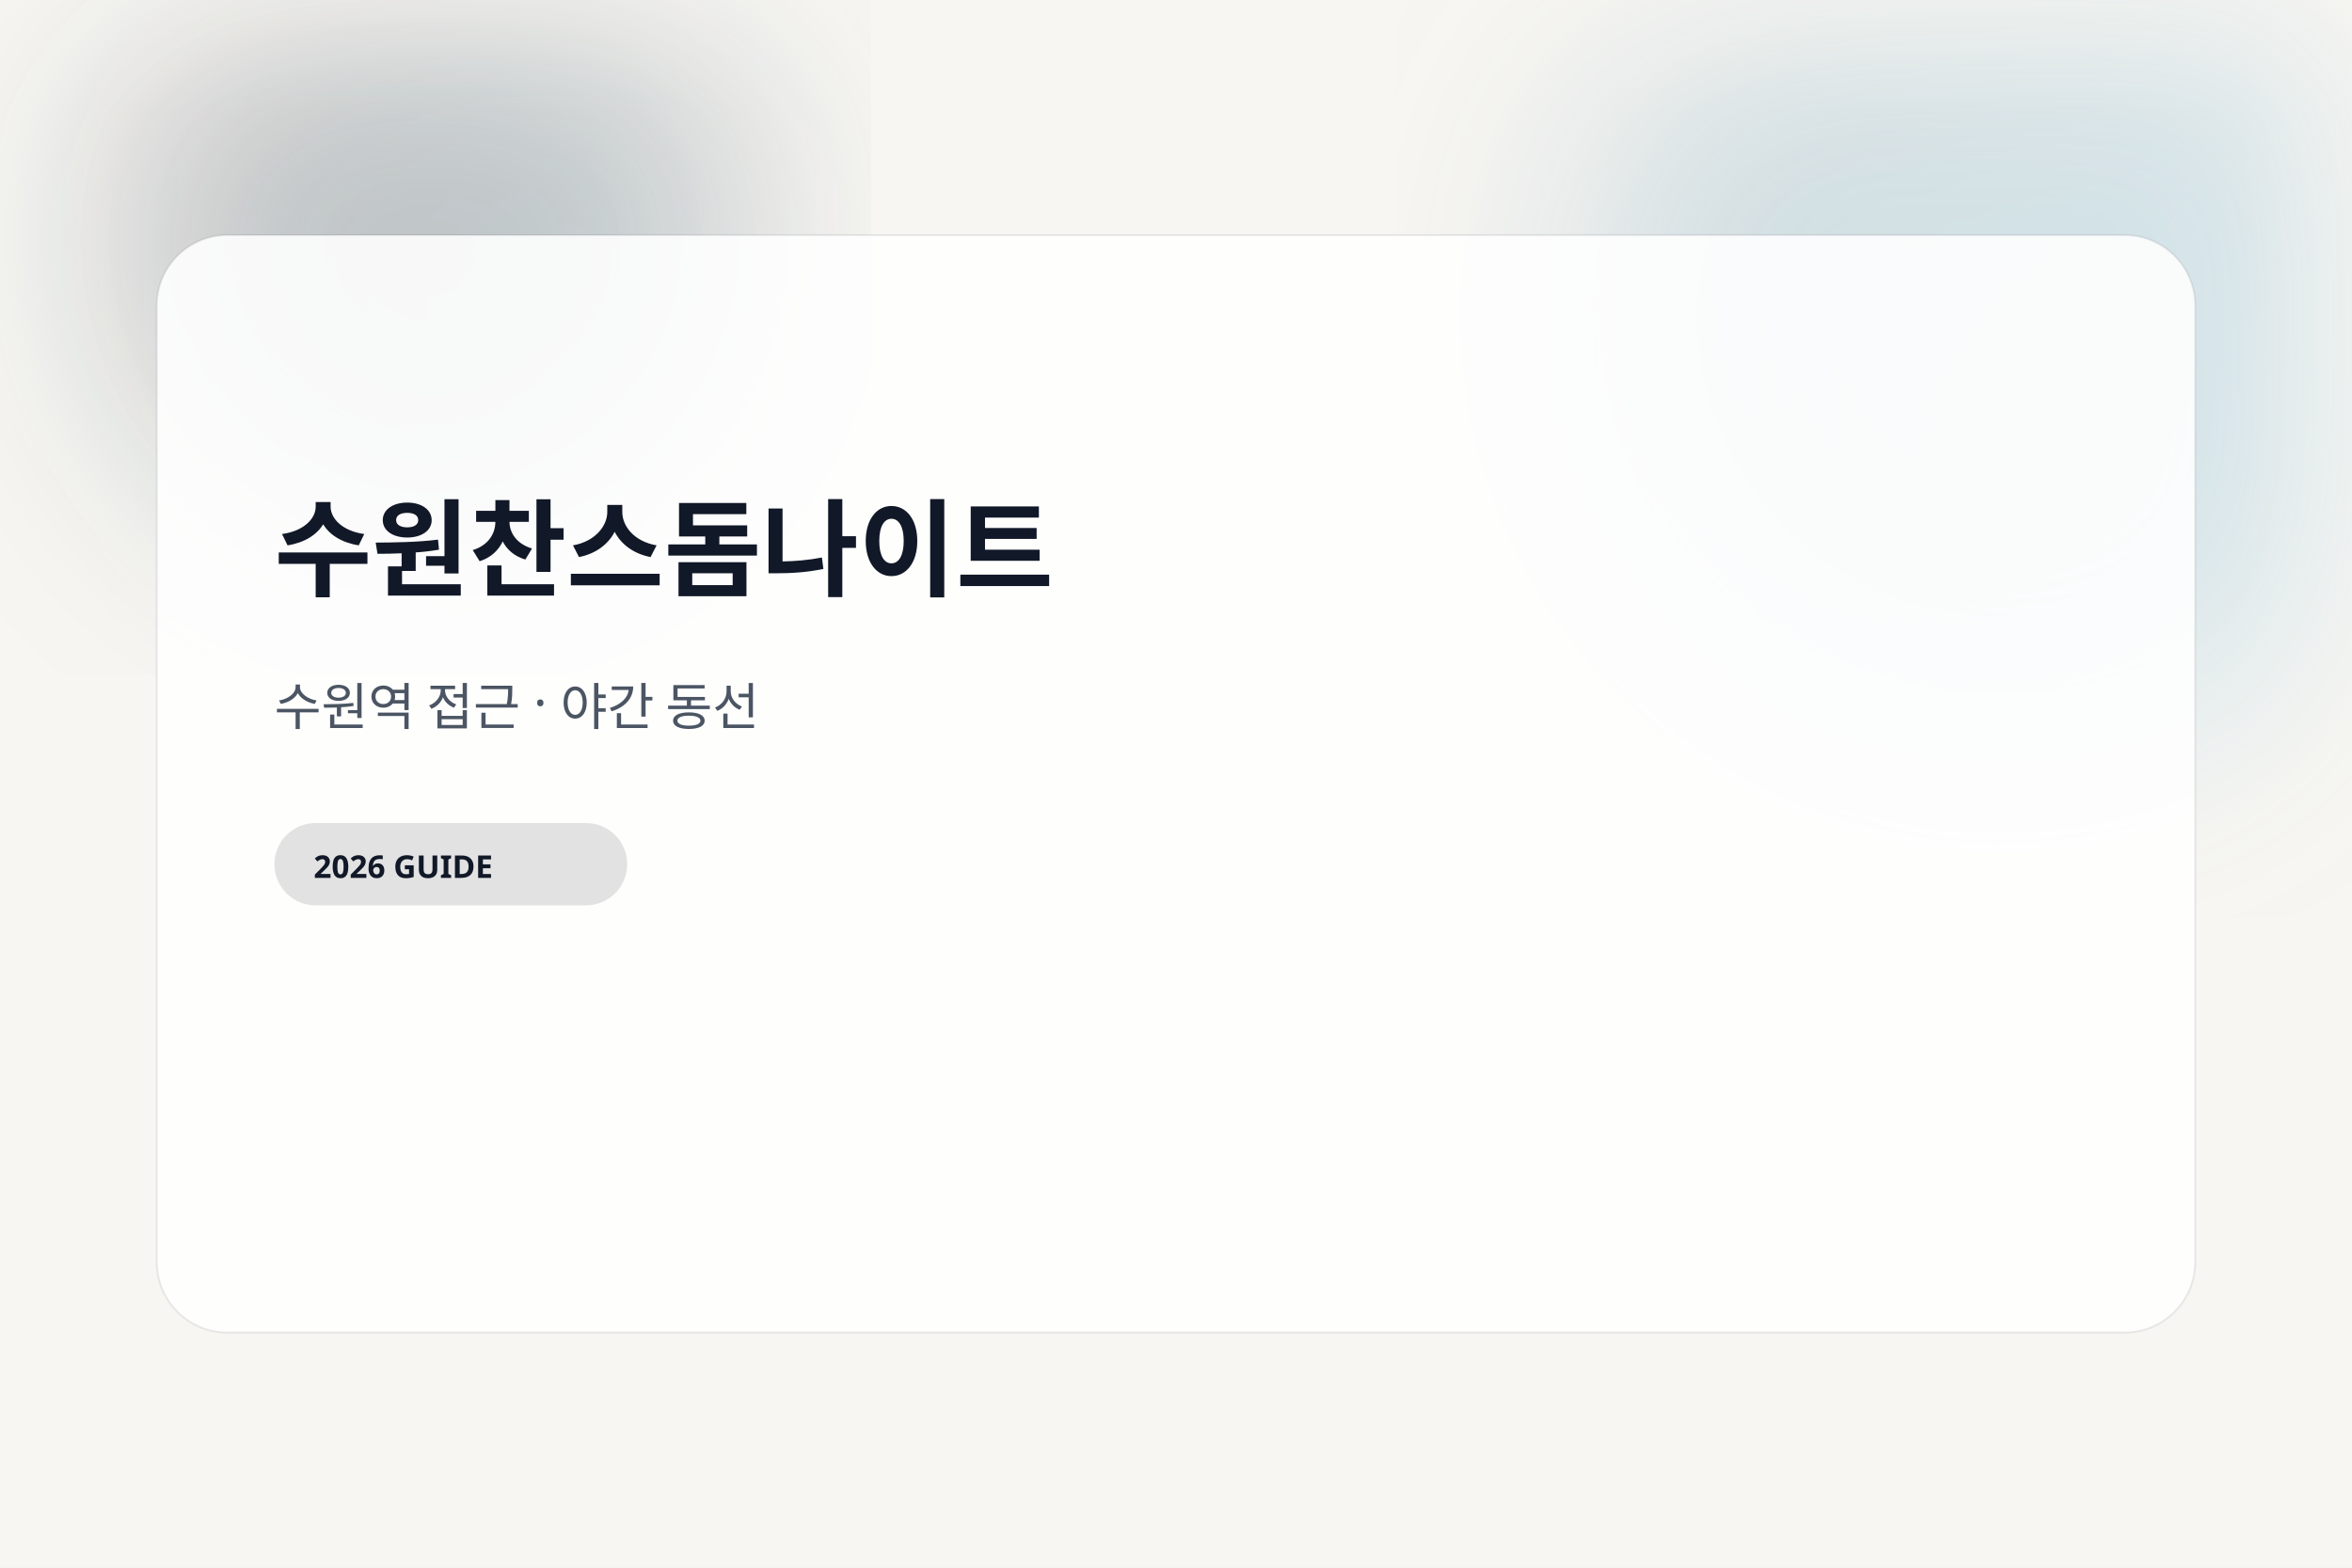
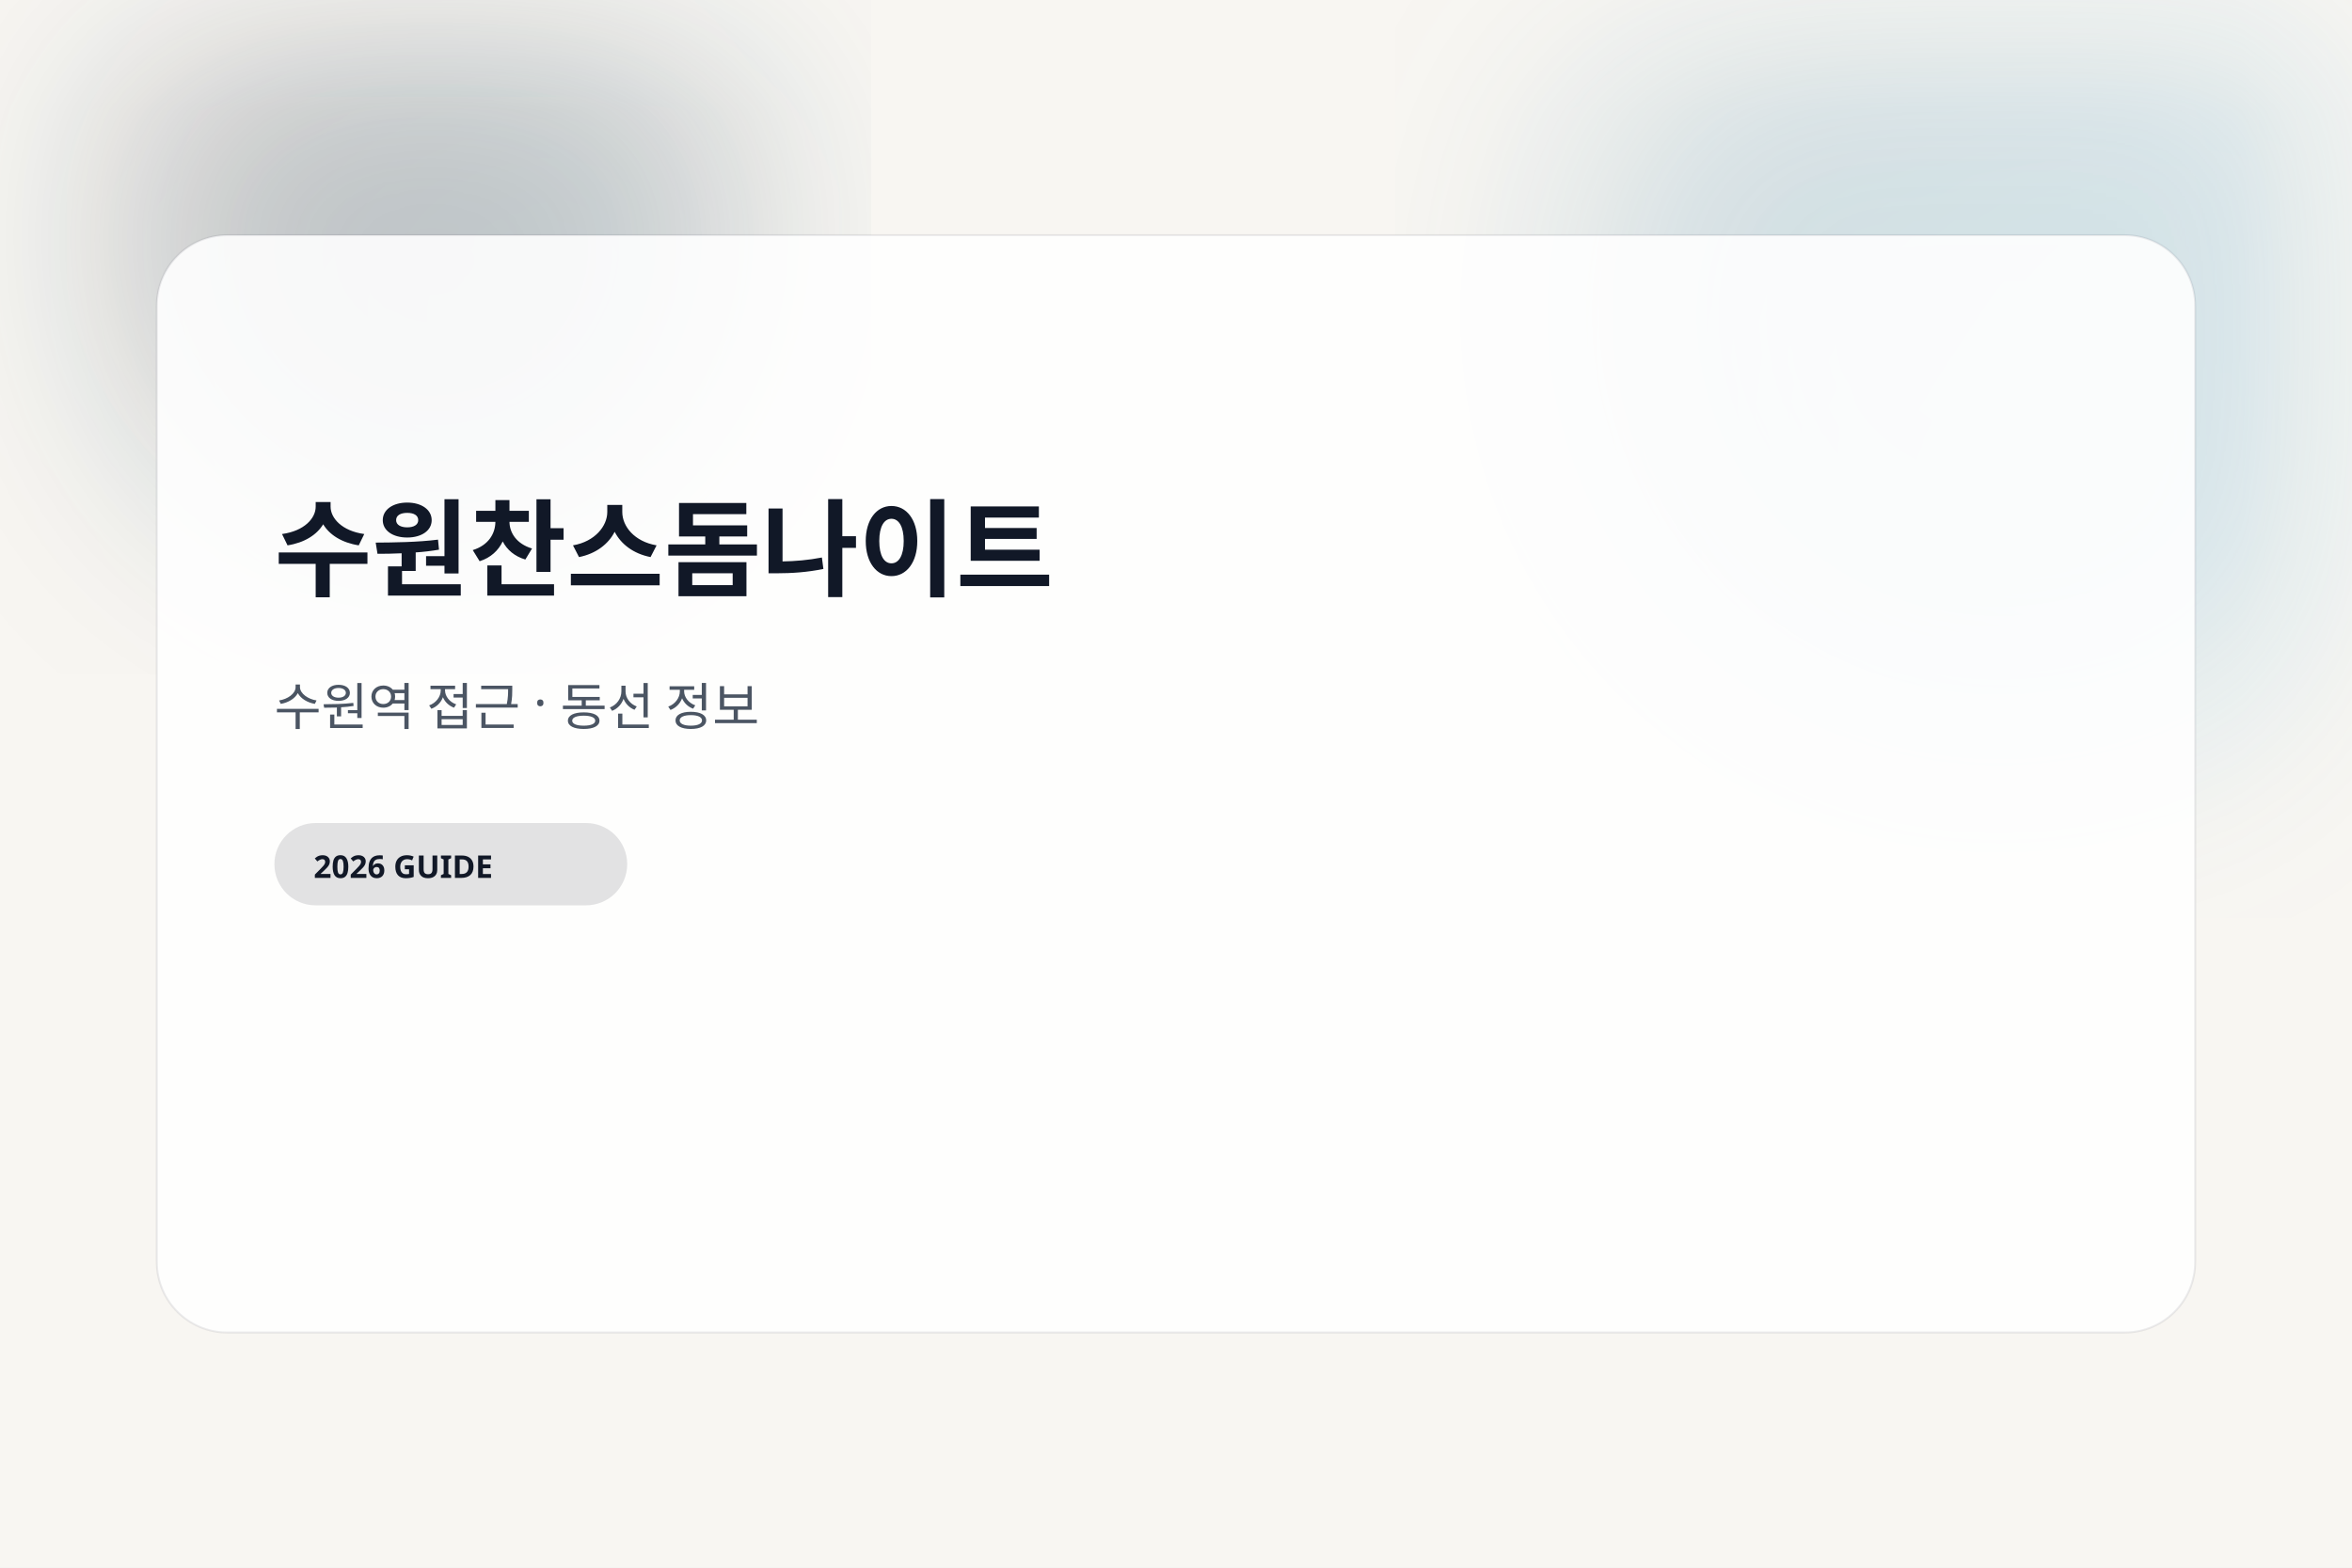
<svg xmlns="http://www.w3.org/2000/svg" width="1200" height="800" viewBox="0 0 1200 800" fill="none" role="img" aria-label="수원찬스돔나이트 썸네일">
  <defs>
    <linearGradient id="g" x1="0" y1="0" x2="1200" y2="800" gradientUnits="userSpaceOnUse">
      <stop stop-color="#111827" />
      <stop offset="1" stop-color="#38bdf8" />
    </linearGradient>
    <filter id="blur" x="-20%" y="-20%" width="140%" height="140%">
      <feGaussianBlur stdDeviation="60" />
    </filter>
  </defs>
  <rect width="1200" height="800" fill="#f8f6f2" />
  <circle cx="220" cy="120" r="160" fill="url(#g)" opacity="0.25" filter="url(#blur)" />
  <circle cx="1020" cy="160" r="220" fill="url(#g)" opacity="0.18" filter="url(#blur)" />
  <rect x="80" y="120" width="1040" height="560" rx="36" fill="white" fill-opacity="0.88" />
  <rect x="80" y="120" width="1040" height="560" rx="36" stroke="rgba(17,24,39,0.08)" />
  <text x="140" y="300" font-family="Noto Serif KR, Nanum Myeongjo, serif" font-size="54" font-weight="700" fill="#111827">수원찬스돔나이트</text>
-   <text x="140" y="370" font-family="Noto Sans KR, sans-serif" font-size="26" font-weight="500" fill="#4b5563">수원역 접근 · 야간 동선</text>
+   <text x="140" y="370" font-family="Noto Sans KR, sans-serif" font-size="26" font-weight="500" fill="#4b5563">수원역 접근 · 동선 정보</text>
  <rect x="140" y="420" width="180" height="42" rx="21" fill="#111827" fill-opacity="0.12" />
  <text x="160" y="448" font-family="Noto Sans KR, sans-serif" font-size="16" font-weight="700" fill="#111827">2026 GUIDE</text>
</svg>
